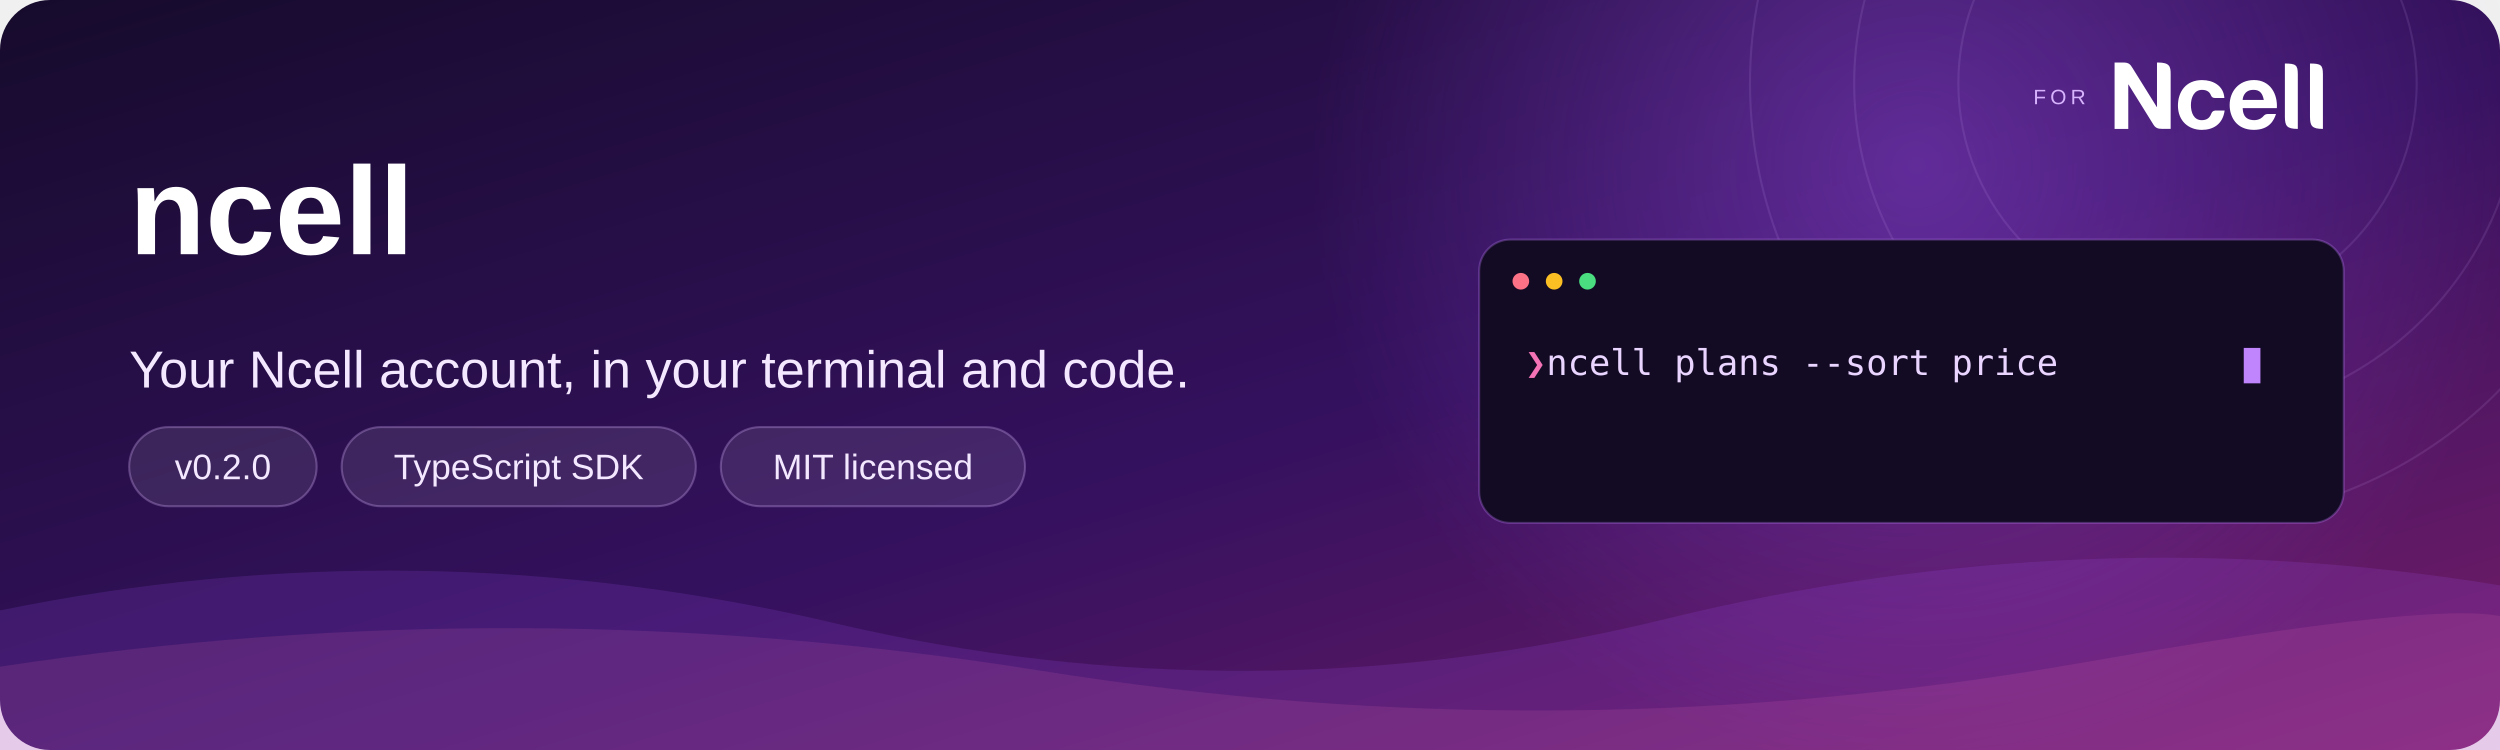
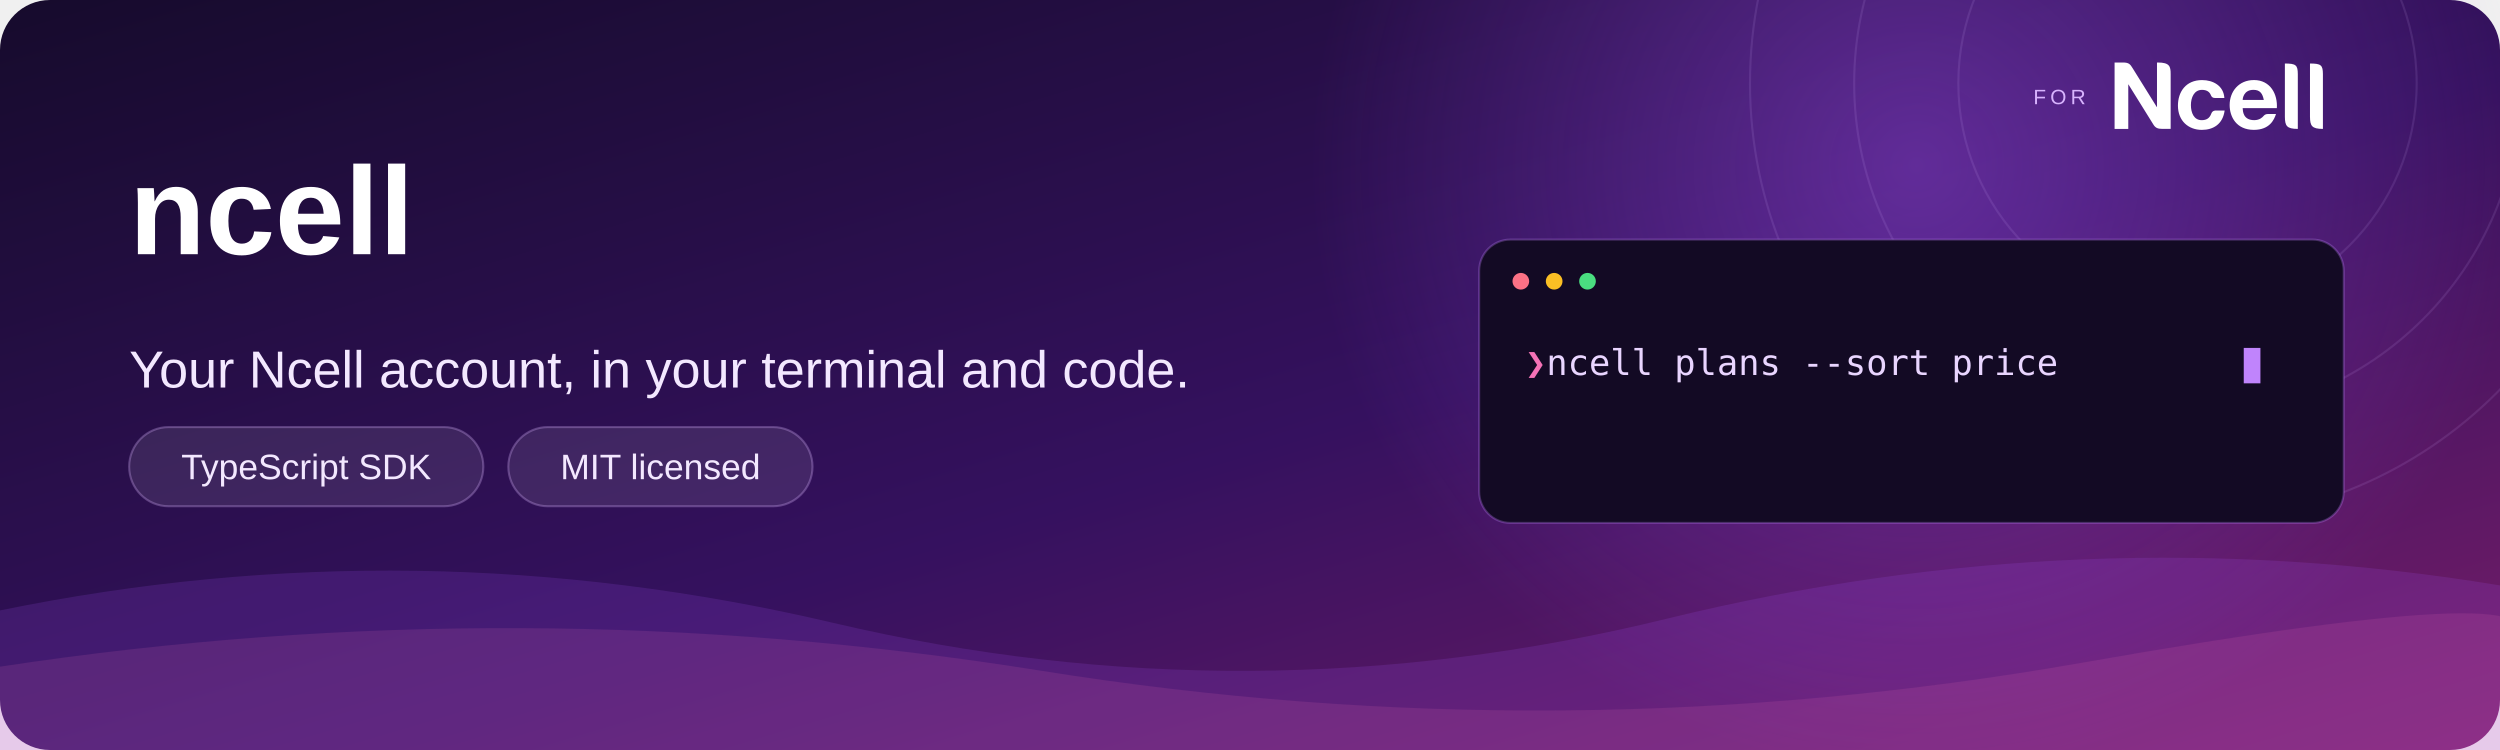
- <svg xmlns="http://www.w3.org/2000/svg" width="1200" height="360" viewBox="0 0 1200 360" aria-label="ncell. Your Ncell account, in your terminal and code. v0.2.0. TypeScript SDK. MIT licensed.">
+ <svg xmlns="http://www.w3.org/2000/svg" width="1200" height="360" viewBox="0 0 1200 360" aria-label="ncell. Your Ncell account, in your terminal and code. TypeScript SDK. MIT licensed.">
  <defs>
    <radialGradient id="b">
      <stop stop-color="#a855f7" stop-opacity=".4" />
      <stop offset="1" stop-color="#a855f7" stop-opacity="0" />
    </radialGradient>
    <linearGradient id="a" x2="1" y2="1">
      <stop stop-color="#160b2c" />
      <stop offset=".55" stop-color="#35115f" />
      <stop offset="1" stop-color="#771d68" />
    </linearGradient>
  </defs>
  <rect width="1200" height="360" rx="24" fill="url(#a)" />
  <circle cx="920" cy="80" r="290" fill="url(#b)" />
  <g fill="none" stroke="#d8b4fe" opacity=".12">
    <circle cx="1050" cy="40" r="110" />
    <circle cx="1050" cy="40" r="160" />
    <circle cx="1050" cy="40" r="210" />
  </g>
  <text x="62" y="122" font-family="Segoe UI,Arial,sans-serif" font-size="60" font-weight="700" fill="#fff">ncell</text>
  <text x="62" y="186" font-family="Segoe UI,Arial,sans-serif" font-size="25" fill="#f3e8ff">Your
    Ncell account, in your terminal and code.</text>
  <g transform="translate(62 205)" font-family="Segoe UI,Arial,sans-serif" font-size="17" text-anchor="middle" fill="#f3e8ff">
-     <rect width="90" height="38" rx="19" fill="#fff" fill-opacity=".09" stroke="#d8b4fe" stroke-opacity=".3" />
-     <text x="45" y="25">v0.2.0</text>
-     <rect x="102" width="170" height="38" rx="19" fill="#fff" fill-opacity=".09" stroke="#d8b4fe" stroke-opacity=".3" />
-     <text x="187" y="25">TypeScript SDK</text>
-     <rect x="284" width="146" height="38" rx="19" fill="#fff" fill-opacity=".09" stroke="#d8b4fe" stroke-opacity=".3" />
-     <text x="357" y="25">MIT licensed</text>
+     <rect width="170" height="38" rx="19" fill="#fff" fill-opacity=".09" stroke="#d8b4fe" stroke-opacity=".3" />
+     <text x="85" y="25">TypeScript SDK</text>
+     <rect x="182" width="146" height="38" rx="19" fill="#fff" fill-opacity=".09" stroke="#d8b4fe" stroke-opacity=".3" />
+     <text x="255" y="25">MIT licensed</text>
  </g>
  <g transform="translate(710 115)">
    <rect width="415" height="136" rx="15" fill="#130a24" stroke="#c084fc" stroke-opacity=".3" />
    <g transform="translate(20 20)">
      <circle r="4" fill="#fb7185" />
      <circle cx="16" r="4" fill="#fbbf24" />
      <circle cx="32" r="4" fill="#4ade80" />
    </g>
    <text x="22" y="65" font-family="Consolas,monospace" font-size="17" fill="#e9d5ff">
      <tspan fill="#f472b6">❯ </tspan>ncell plans --sort price</text>
    <path fill="#c084fc" d="M367 52h8v17h-8z" />
  </g>
  <path d="M0 293q200-41 400 6t400-2 400-16v79H0Z" fill="#a855f7" opacity=".16" />
  <path d="M0 320q250-38 500 2t500-4 200-6v48H0Z" fill="#f472b6" opacity=".13" />
  <text x="976" y="50" fill="#d8b4fe" font-family="Segoe UI,Arial,sans-serif" font-size="10" letter-spacing="2">FOR</text>
  <g transform="translate(1015 30) scale(0.8832362)">
    <path fill="#fff" d="M75.68 9.54c-8.14 0-13.15 6.18-13.15 13.58 0 6.4 3.67 13.49 13.15 13.49 8.6 0 11.05-5.52 12.04-8.61h-4.49c-1.03 0-1.78.41-2.48 1.28-.3.34-1.8 2.05-4.82 2.05-6.12 0-6.21-4.85-6.32-6.52h18.57c.52-7.45-3.42-15.28-12.49-15.28Zm-6.08 10.8c0-.52.41-5.48 5.87-5.48 3.62 0 4.94 2.05 5.62 5.48zM92.55.55v28.96c.06 4.88.95 6.58 7.03 6.58V6.26C99.53 1.45 98.6.55 92.55.55m13.64 0v28.96c.06 4.88.95 6.58 7.03 6.58V6.26c-.05-4.81-.98-5.71-7.03-5.71m-51.4 25.56s-1.61-.06-2.22 1.64c-.88 2.42-2.49 3.59-5.22 3.59-4.25 0-5.87-4.05-5.87-8.21 0-3.95 1.67-8.26 6.03-8.26 2.72 0 4.16 1.22 4.78 2.8.34.86.84 1.64 2.4 1.64h4.97c-.38-6.65-6.09-9.76-12.1-9.76-8.86 0-13.13 6.42-13.13 13.89 0 8.36 5.8 13.18 12.98 13.18 6.28 0 11.41-3.15 12.4-10.5h-5Zm-24.31 9.97h-4.49c-2.66 0-3.82-.61-4.91-2.37-1.02-1.63-13.54-21.78-13.54-21.78h-.1v24.16H0V0h4.5c3.41 0 4.01 1.01 5.34 3.15s13.11 21.06 13.11 21.06h.1V0h.38c6.54 0 7.04 2.17 7.04 6.28v29.8Z" />
  </g>
</svg>
